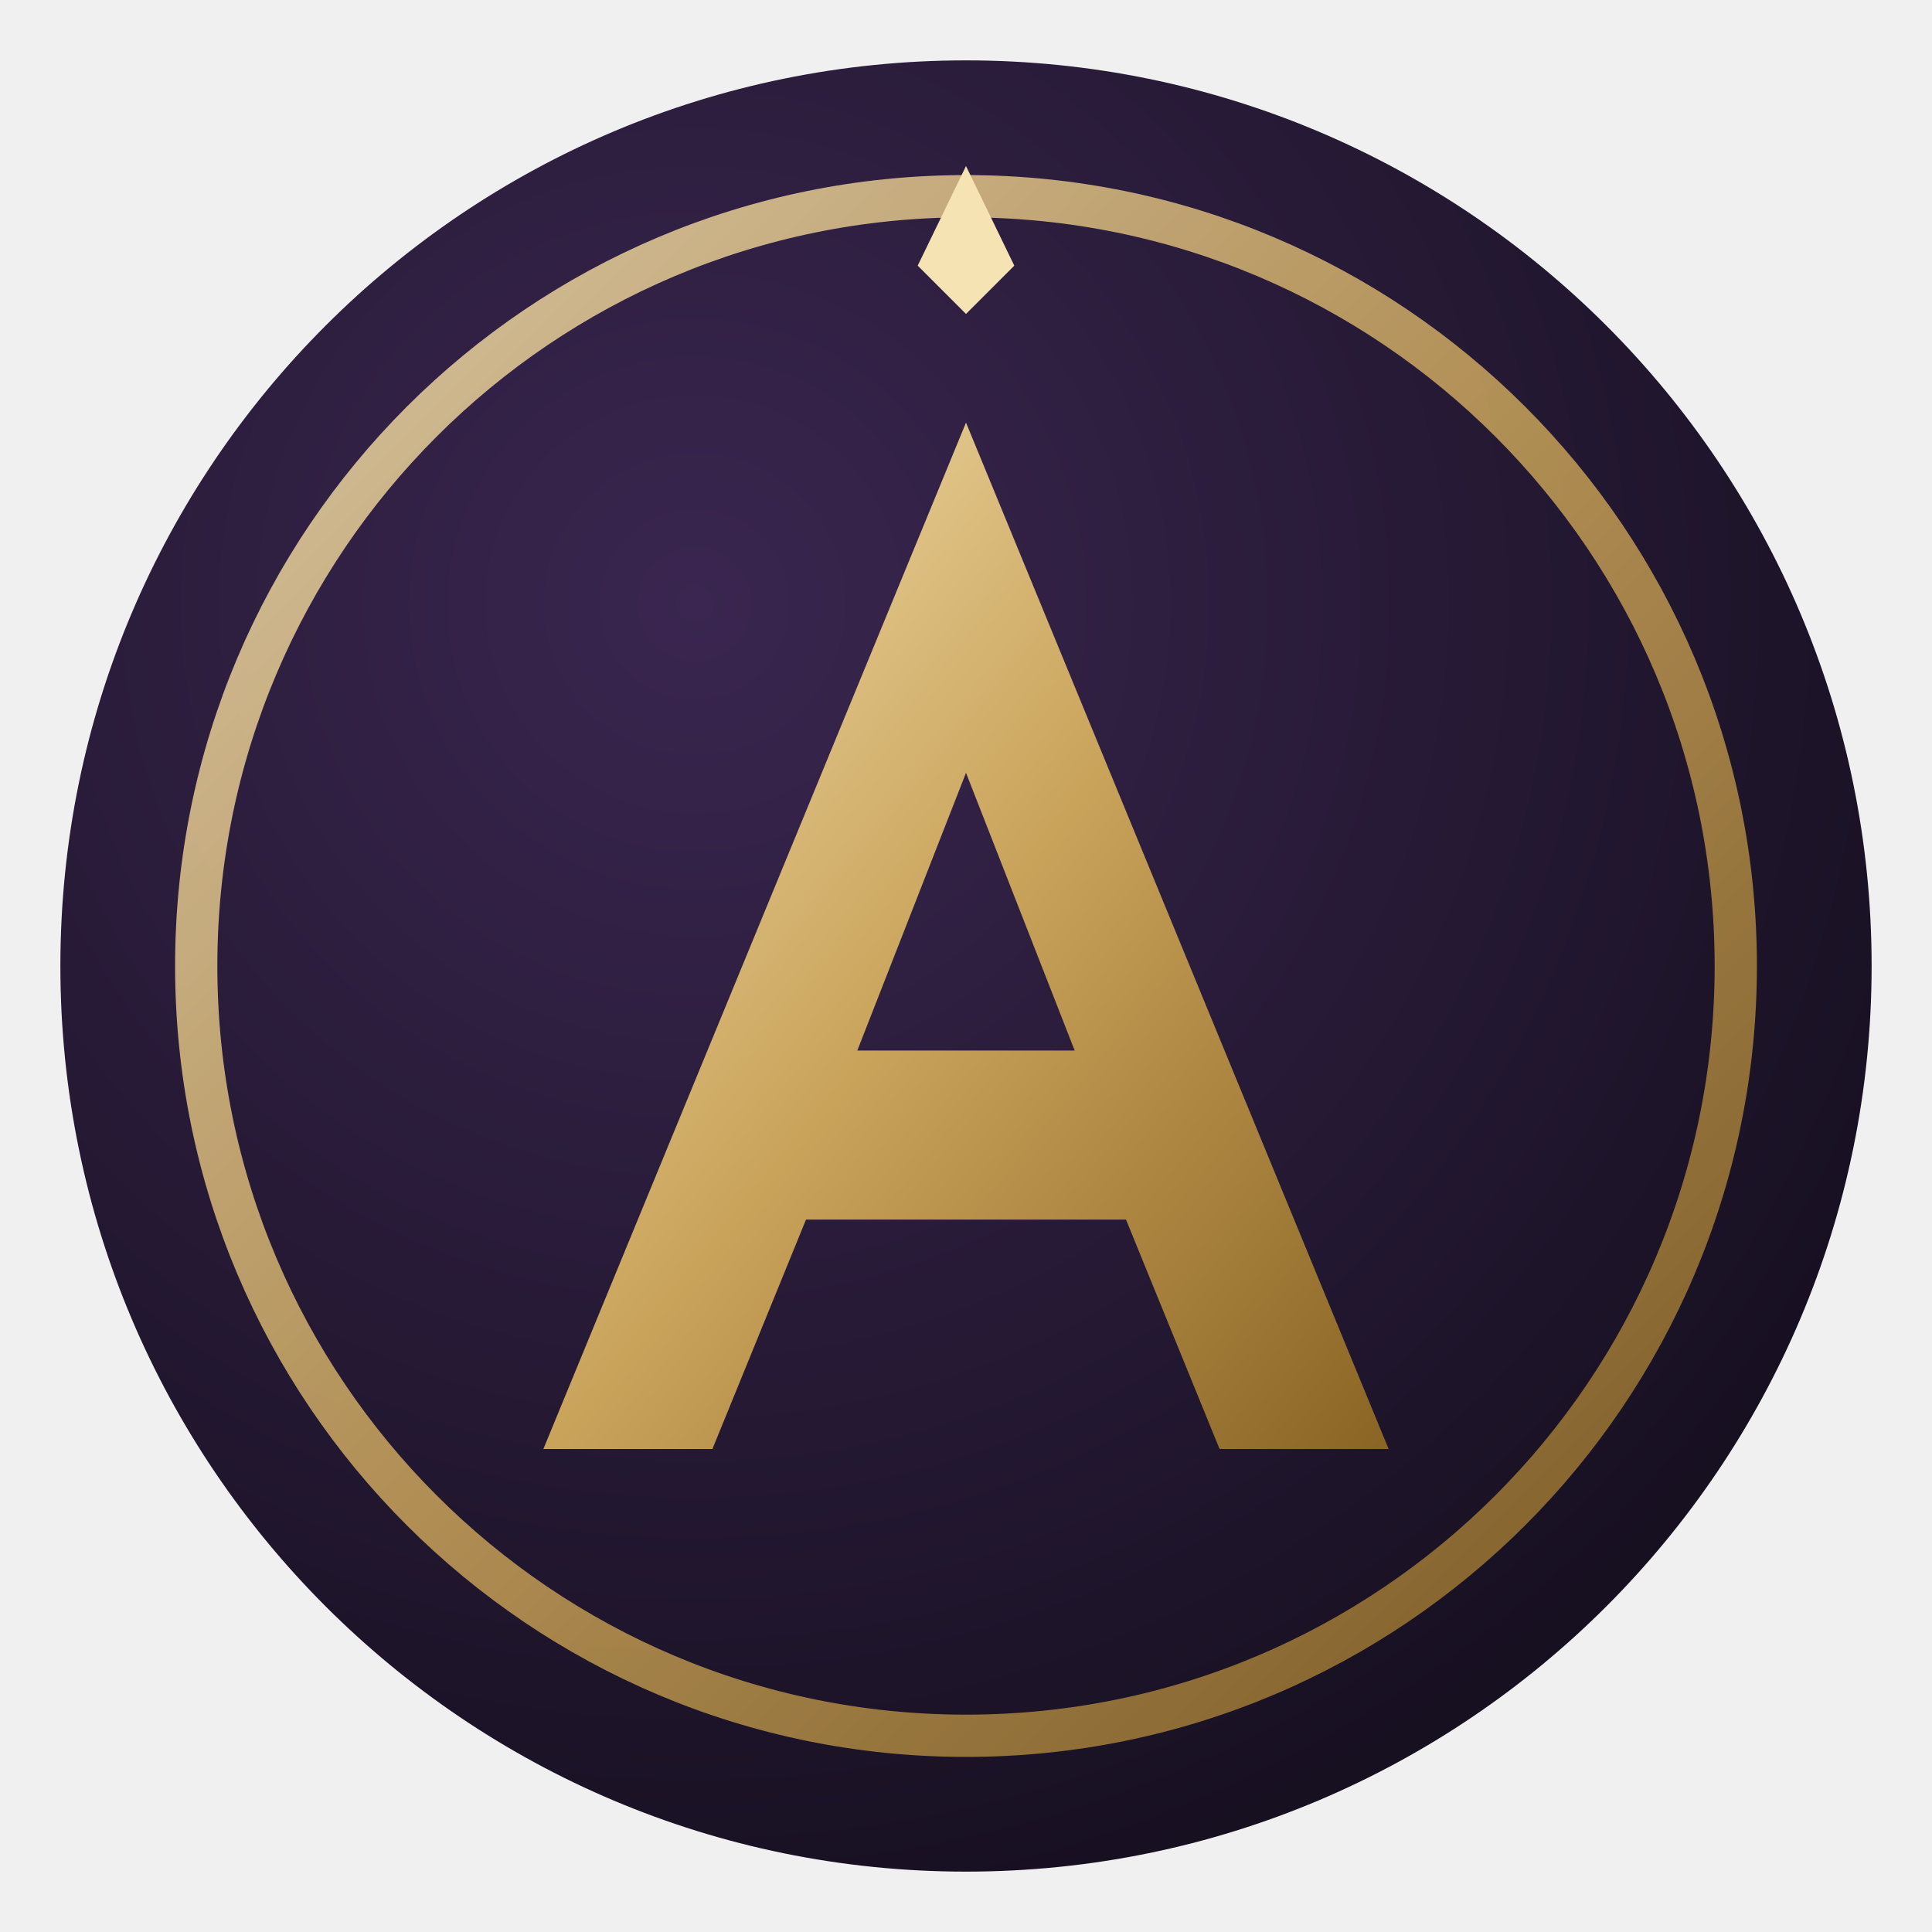
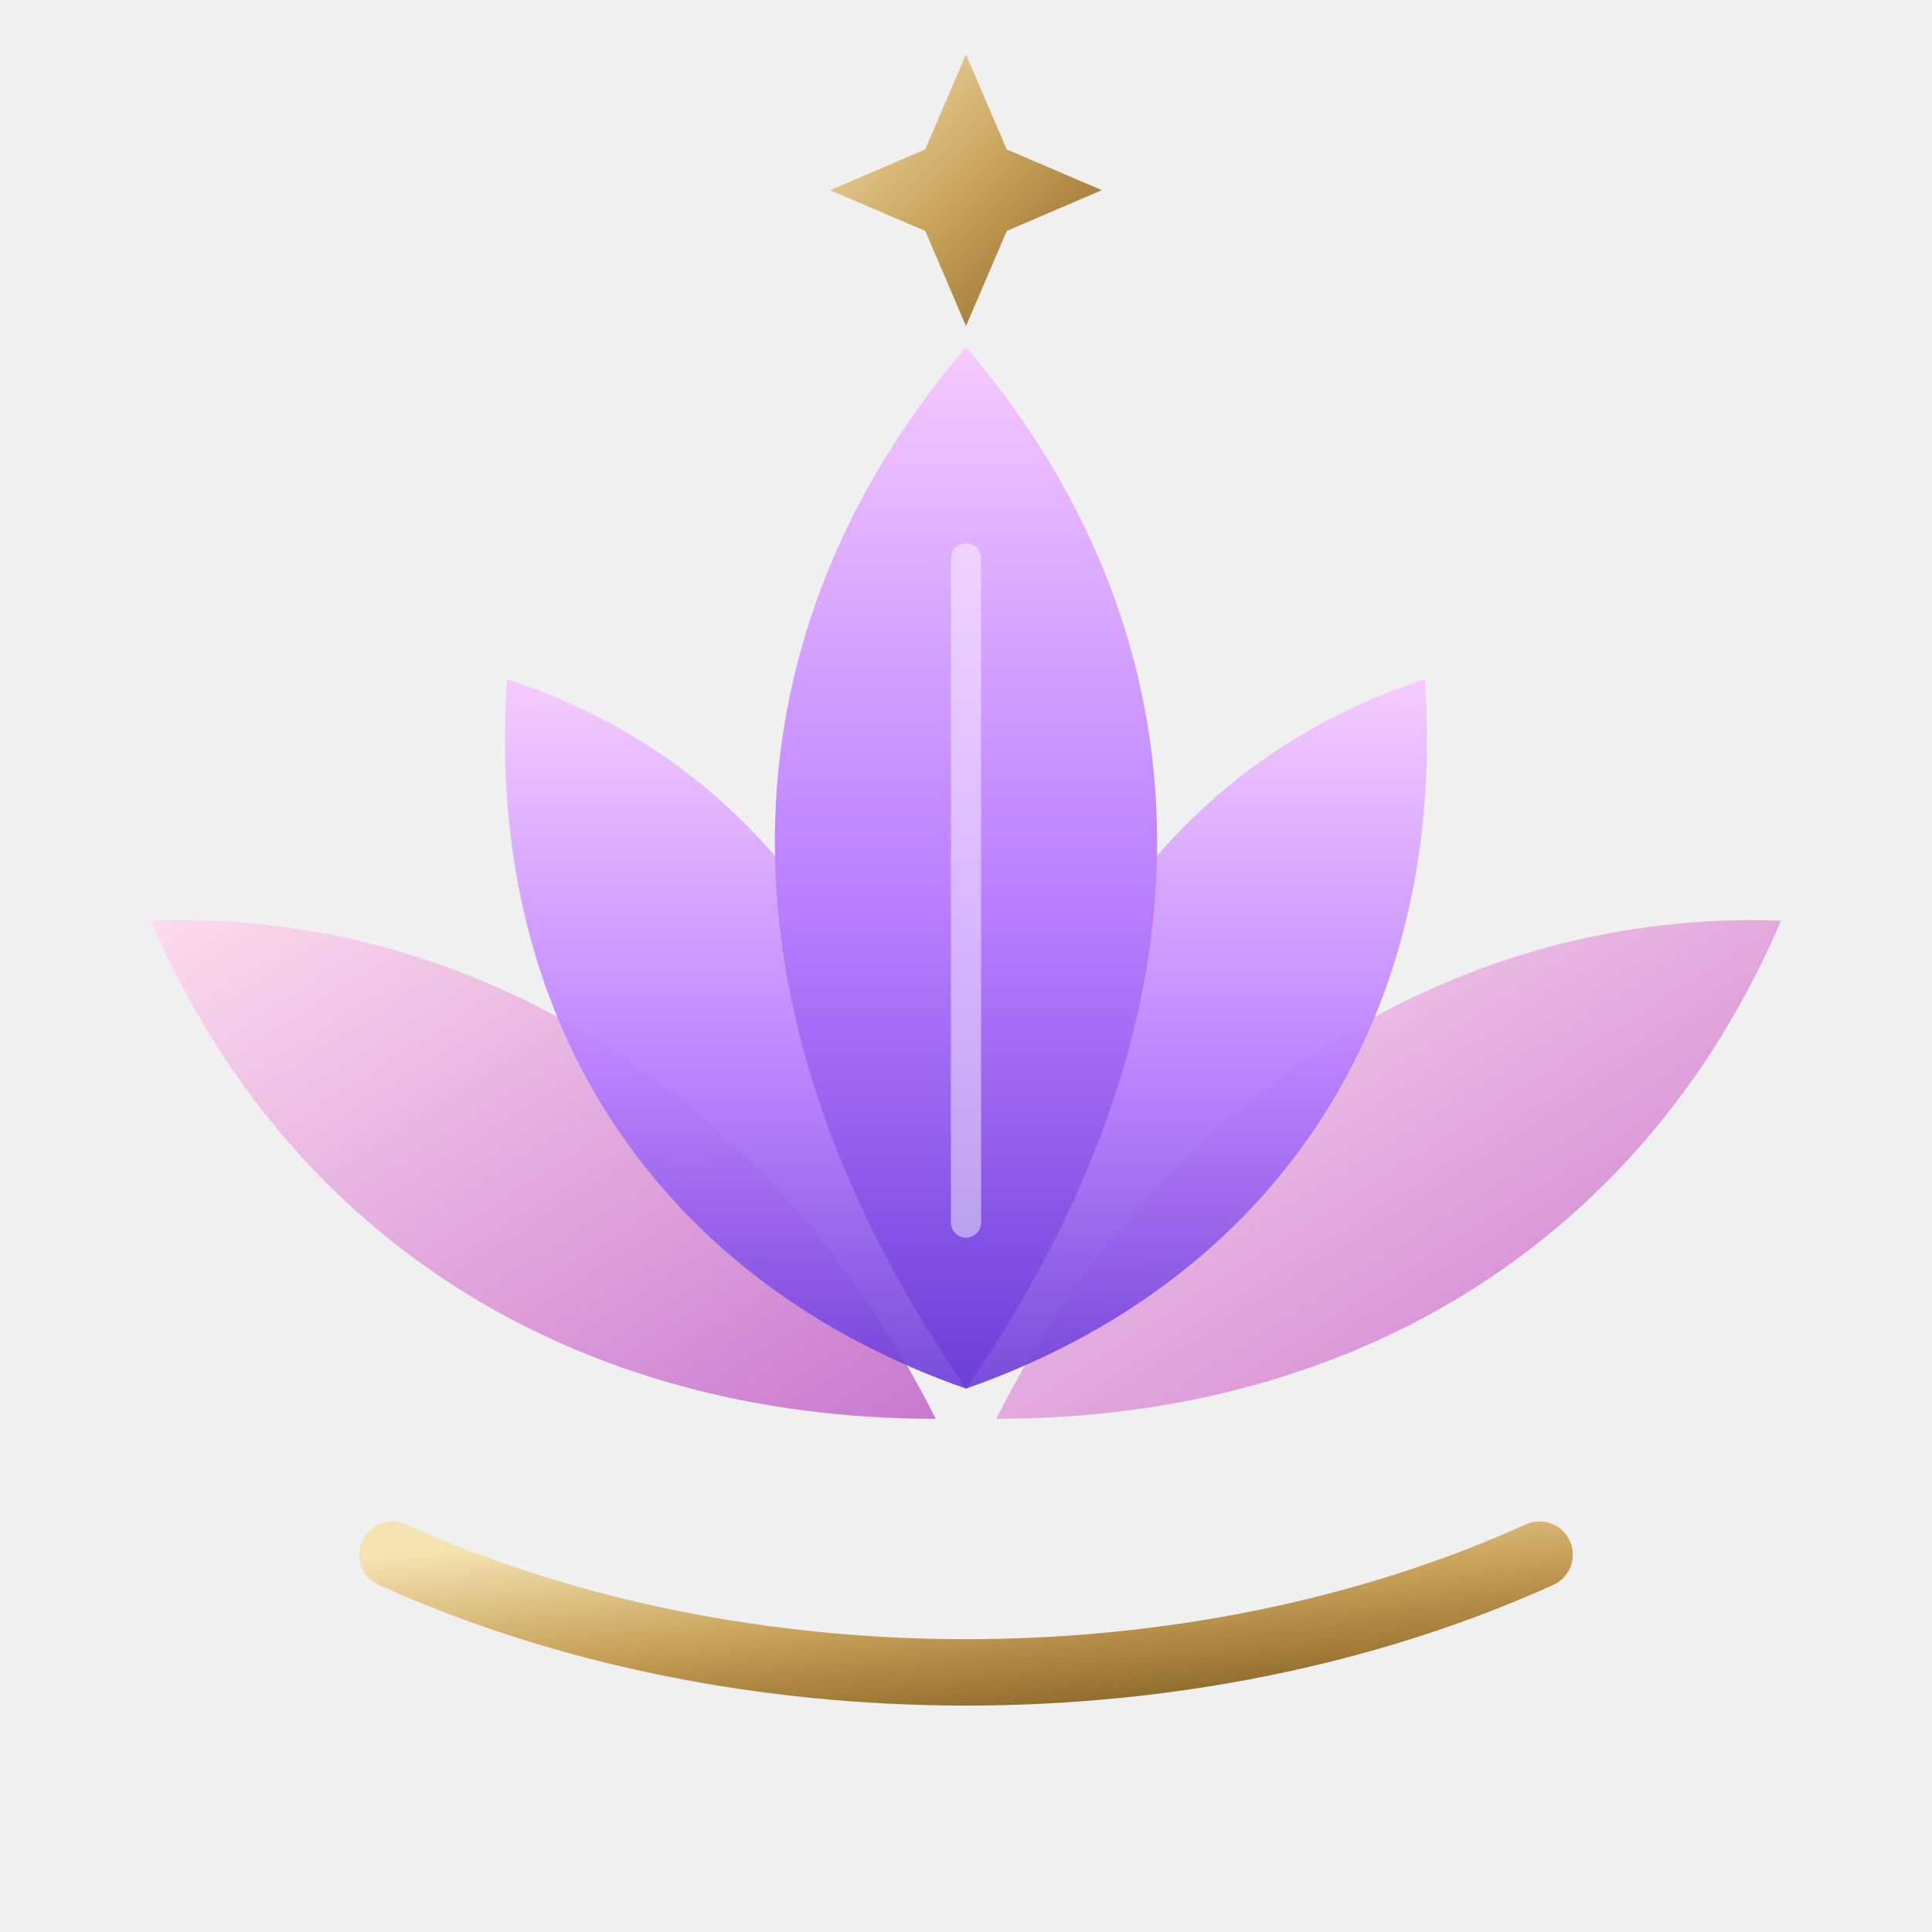
<svg xmlns="http://www.w3.org/2000/svg" viewBox="0 0 64 64">
  <defs>
+     <linearGradient id="p" x1="0.5" y1="0" x2="0.5" y2="1">
+       <stop offset="0" stop-color="#f6c9ff" />
+       <stop offset="0.55" stop-color="#b77cff" />
+       <stop offset="1" stop-color="#6c3fd8" />
+     </linearGradient>
+     <linearGradient id="s" x1="0" y1="0" x2="1" y2="1">
+       <stop offset="0" stop-color="#ffd6ec" />
+       <stop offset="1" stop-color="#c264c9" />
+     </linearGradient>
    <linearGradient id="g" x1="0" y1="0" x2="1" y2="1">
      <stop offset="0" stop-color="#f6e3b4" />
      <stop offset="0.5" stop-color="#c9a35a" />
      <stop offset="1" stop-color="#8a6424" />
    </linearGradient>
-     <radialGradient id="b" cx="0.35" cy="0.3" r="0.8">
-       <stop offset="0" stop-color="#3a2650" />
-       <stop offset="1" stop-color="#140e1d" />
-     </radialGradient>
  </defs>
-   <circle cx="32" cy="32" r="30" fill="url(#b)" />
-   <circle cx="32" cy="32" r="25.5" fill="none" stroke="url(#g)" stroke-width="1.4" opacity="0.85" />
-   <path fill-rule="evenodd" fill="url(#g)" d="M32 14 46 48h-5.6l-3.1-7.6H26.7L23.6 48H18L32 14Zm0 11.6-3.6 9.2h7.2L32 25.6Z" />
-   <path d="M32 5.5l1.6 3.3L32 10.4l-1.6-1.6L32 5.5Z" fill="#f6e3b4" />
+   <path fill="url(#s)" opacity="0.85" d="M31 47C19 47 9.5 41 5 30.5c10.5-.4 20.5 5.6 26 16.5Z" />
+   <path fill="url(#s)" opacity="0.85" d="M33 47c12 0 21.5-6 26-16.5-10.5-.4-20.5 5.6-26 16.5Z" />
+   <path fill="url(#p)" opacity="0.92" d="M32 46c-10-3.5-16-12-15.2-23.5C26 25.5 31.2 34 32 46Z" />
+   <path fill="url(#p)" opacity="0.92" d="M32 46c10-3.5 16-12 15.2-23.5C38 25.5 32.8 34 32 46Z" />
+   <path fill="url(#p)" d="M32 11.5c7.2 8.4 9.6 20.5 0 34.5-9.6-14-7.2-26.1 0-34.5Z" />
+   <path fill="none" stroke="#fff" stroke-opacity="0.45" stroke-width="1" stroke-linecap="round" d="M32 18.5v22" />
+   <path fill="none" stroke="url(#g)" stroke-width="2.2" stroke-linecap="round" d="M13 51.5c11.5 5.2 26.5 5.2 38 0" />
+   <path fill="url(#g)" d="M32 1.8l1.35 3.15L36.5 6.3l-3.15 1.35L32 10.8l-1.35-3.15L27.5 6.3l3.15-1.35Z" />
</svg>
